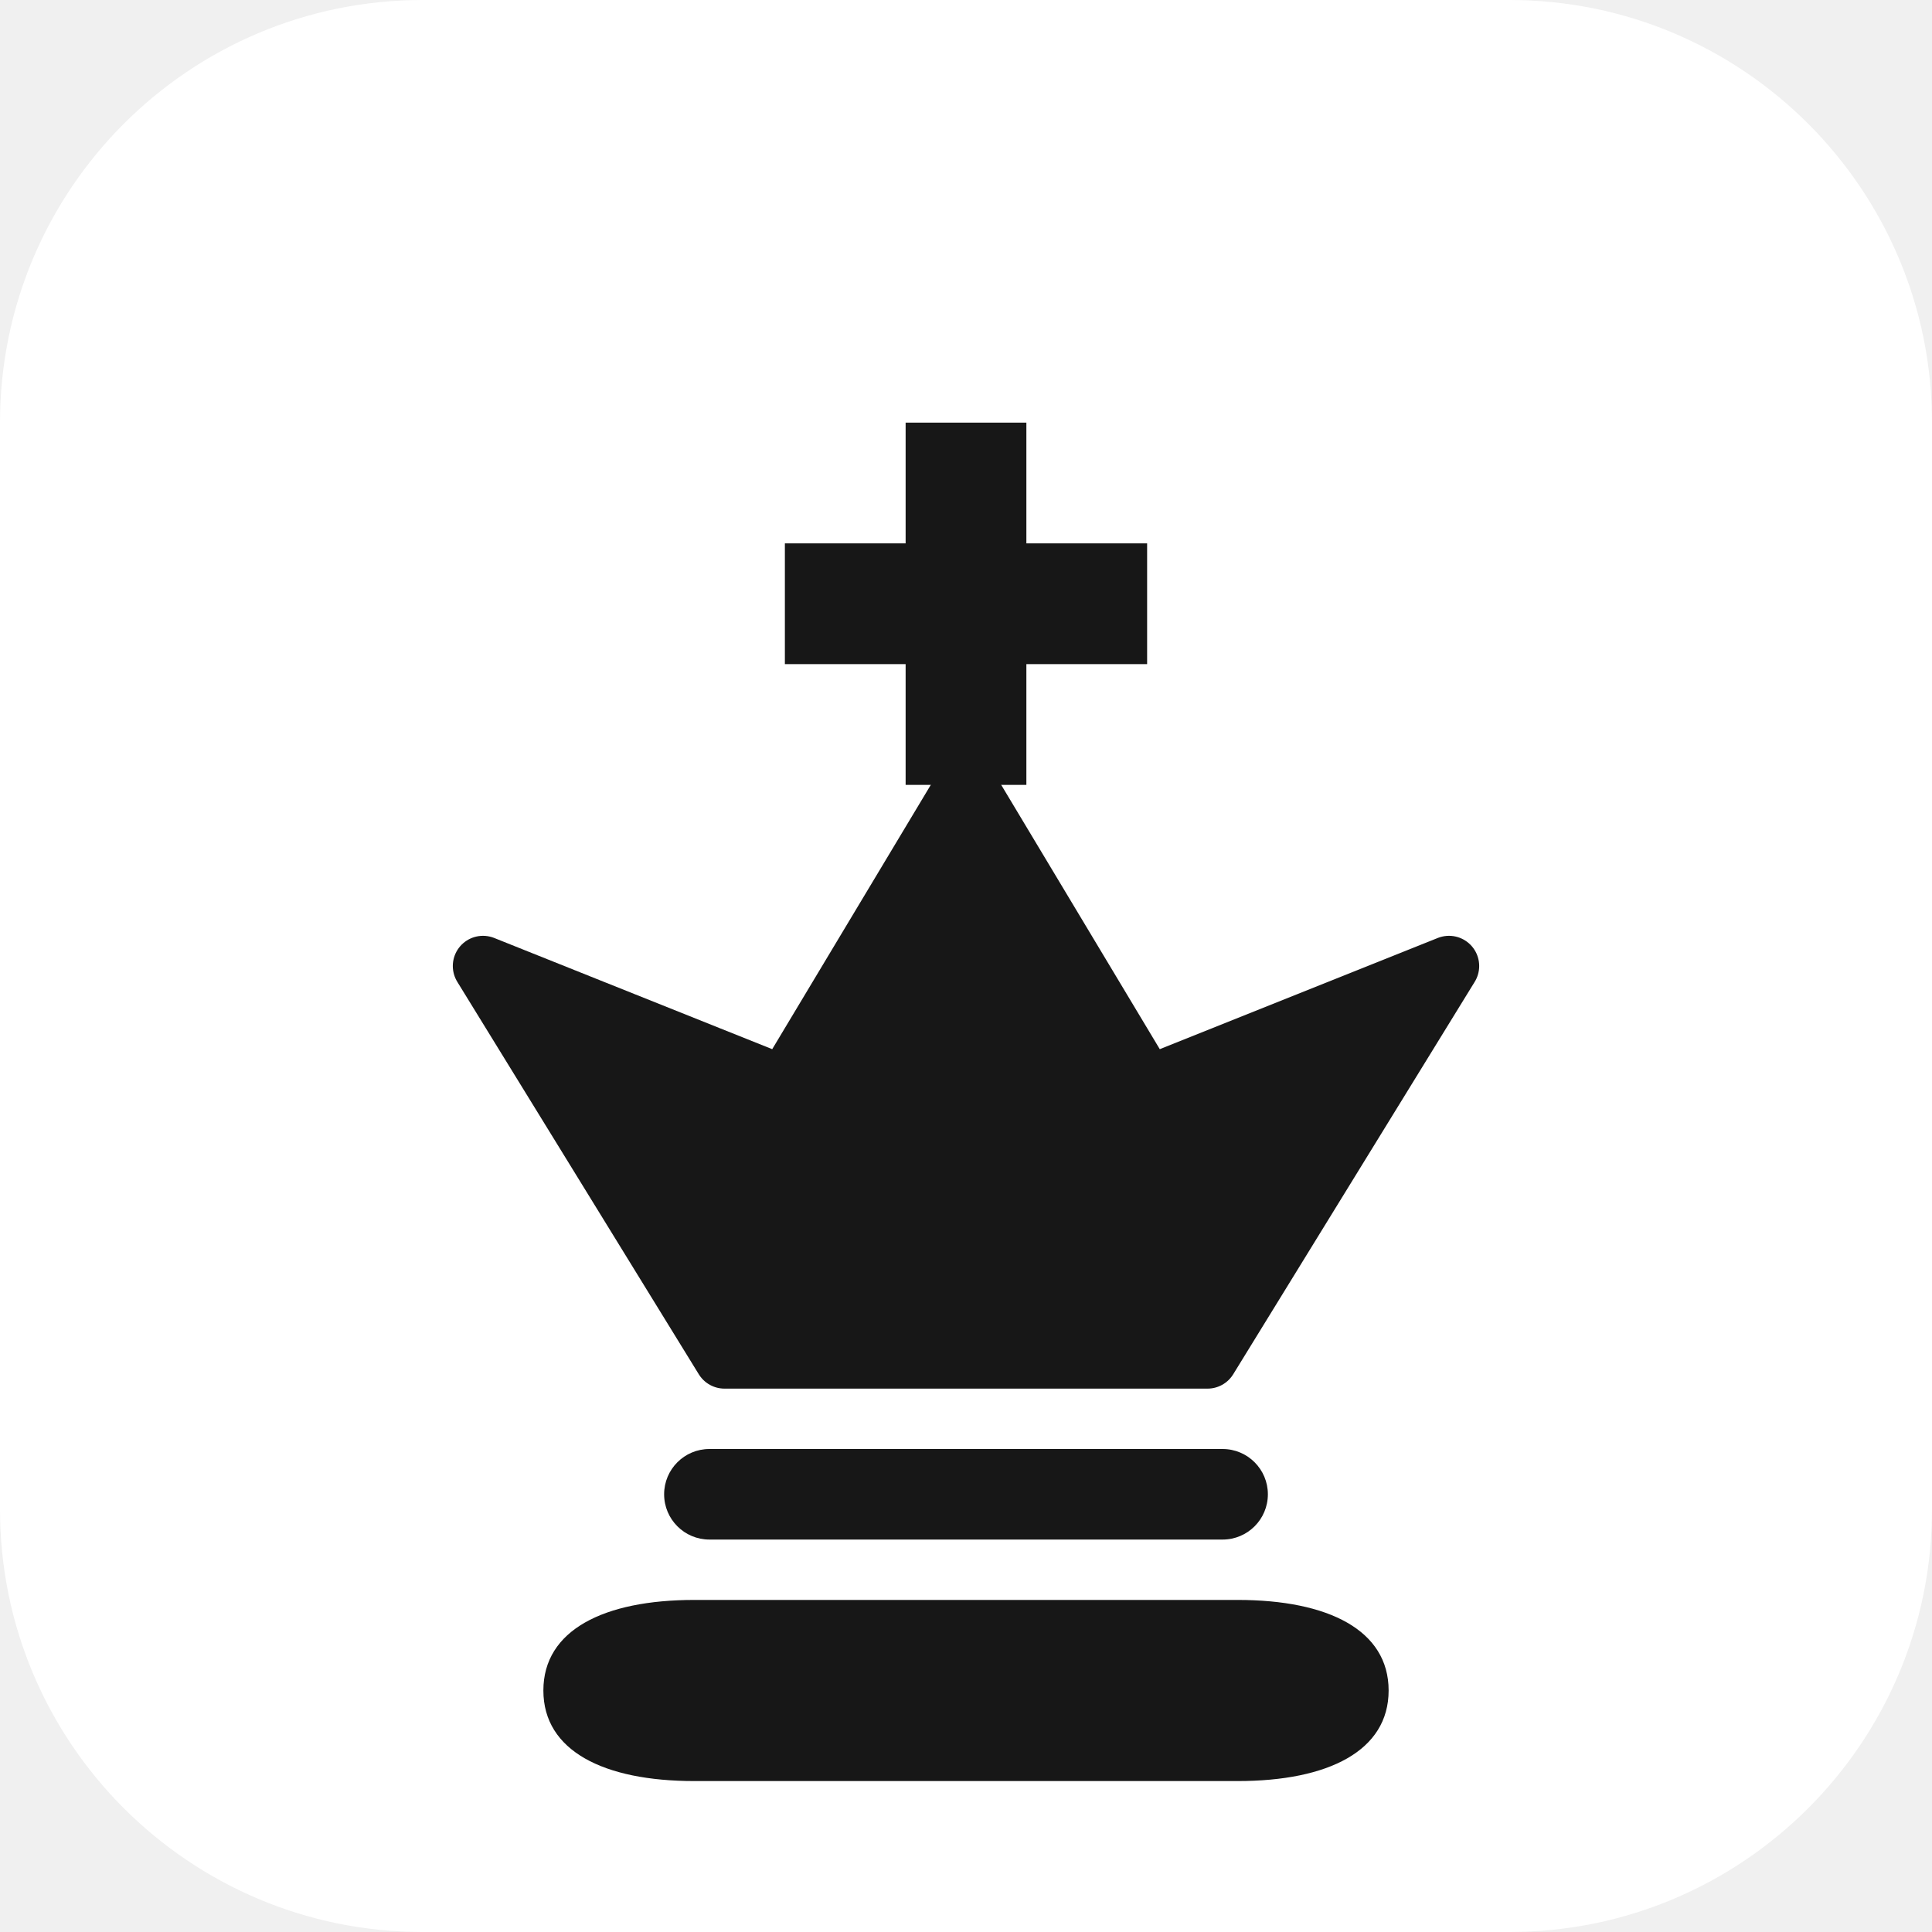
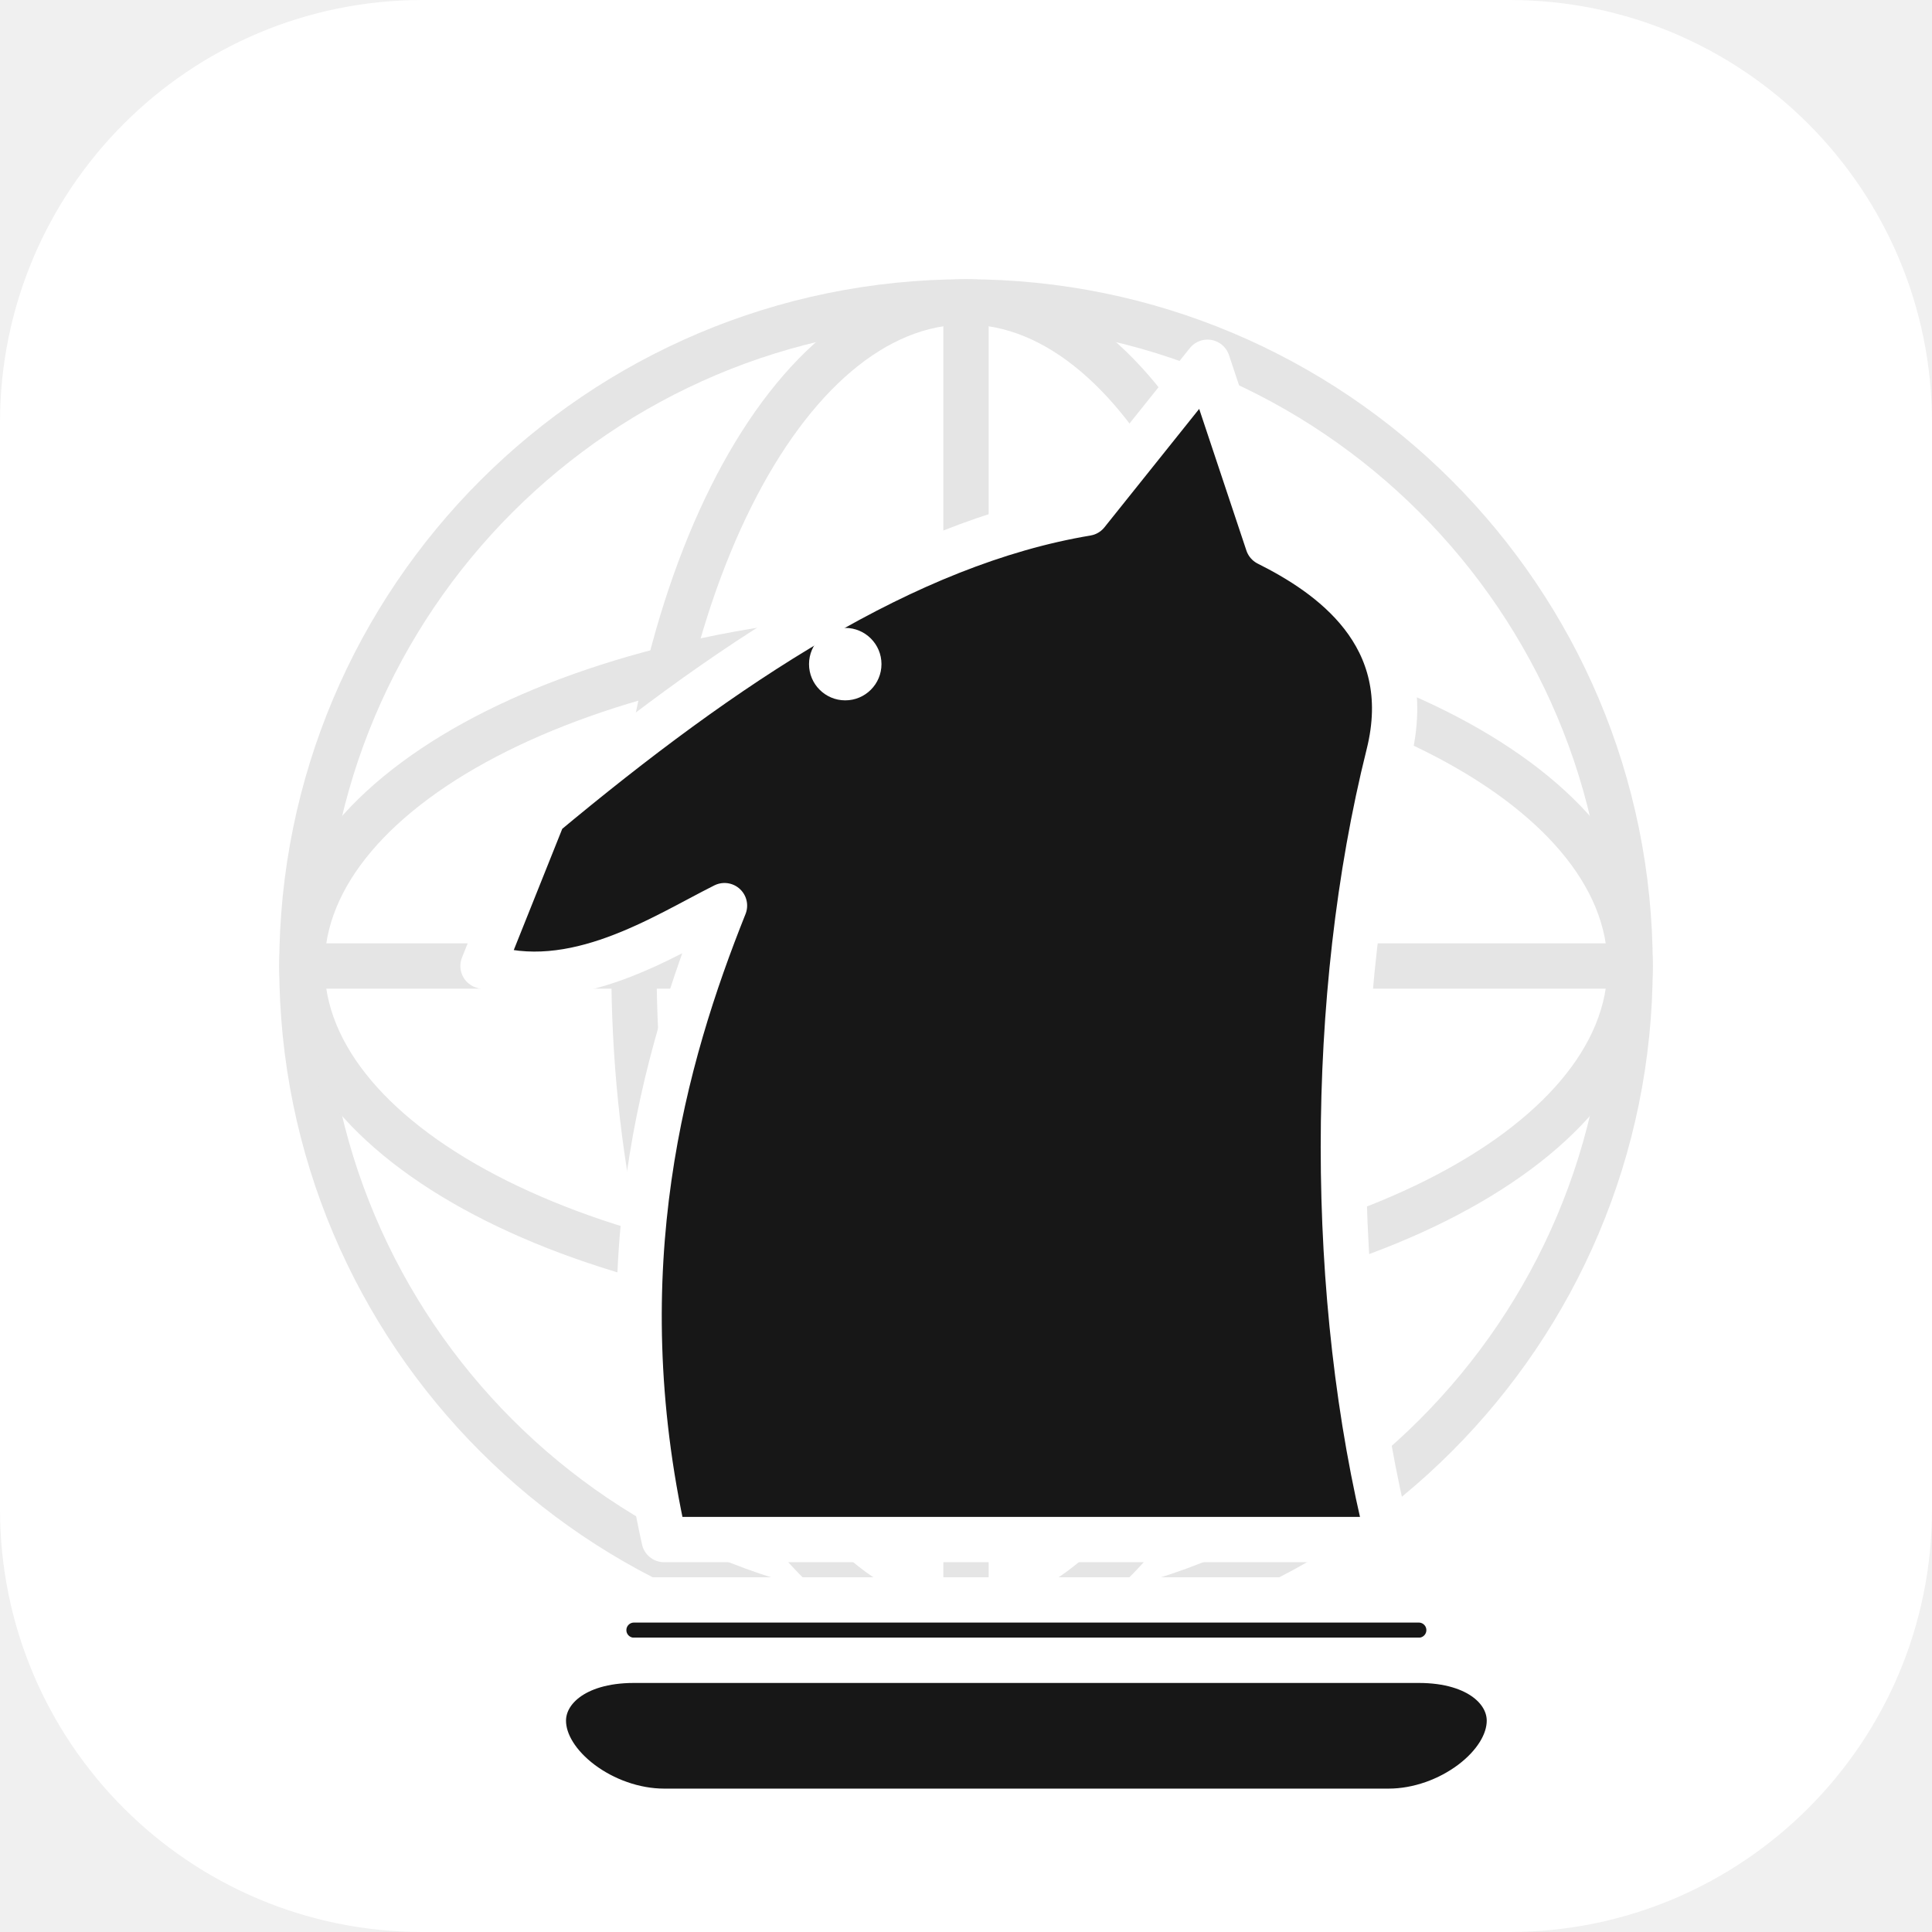
<svg xmlns="http://www.w3.org/2000/svg" viewBox="0 0 64 64">
  <rect width="64" height="64" rx="14" fill="#ffffff" />
-   <g fill="#171717">
-     <path d="M 30 14 L 34 14 L 34 18 L 38 18 L 38 22 L 34 22 L 34 26 L 30 26 L 30 22 L 26 22 L 26 18 L 30 18 Z" />
-     <path d="M 16 32 L 24 45 L 40 45 L 48 32 L 38 36 L 32 26 L 26 36 Z" stroke="#171717" stroke-width="2" stroke-linejoin="round" />
-     <rect x="22" y="48" width="20" height="3" rx="1.5" />
-     <path d="M 18 56 C 18 54 20 53 23 53 L 41 53 C 44 53 46 54 46 56 C 46 58 44 59 41 59 L 23 59 C 20 59 18 58 18 56 Z" />
+   <g stroke="#e5e5e5" stroke-width="1.5" fill="none">
+     <circle cx="32" cy="32" r="22" />
+     <ellipse cx="32" cy="32" rx="11" ry="22" />
+     <line x1="32" y1="10" x2="32" y2="54" />
+     <ellipse cx="32" cy="32" rx="22" ry="11" />
+     <line x1="10" y1="32" x2="54" y2="32" />
  </g>
+   <g fill="#171717" stroke="#ffffff" stroke-width="1.5" stroke-linejoin="round">
+     <path d="M 46 51               C 44 43 44 33 46 25               C 47 21 44 19 42 18               L 40 12               L 36 17               C 30 18 24 22 18 27               L 16 32               C 19 33 22 31 24 30              C 22 35 20 42 22 51              Z" />
+     <rect x="20" y="53" width="28" height="2" rx="1" />
+     <path d="M 18 57 C 18 56 19 55 21 55 L 47 55 C 49 55 50 56 50 57 C 50 58.5 48 60 46 60 L 22 60 C 20 60 18 58.5 18 57 Z" />
+   </g>
+   <circle cx="28" cy="22" r="1.2" fill="#ffffff" stroke="none" />
</svg>
